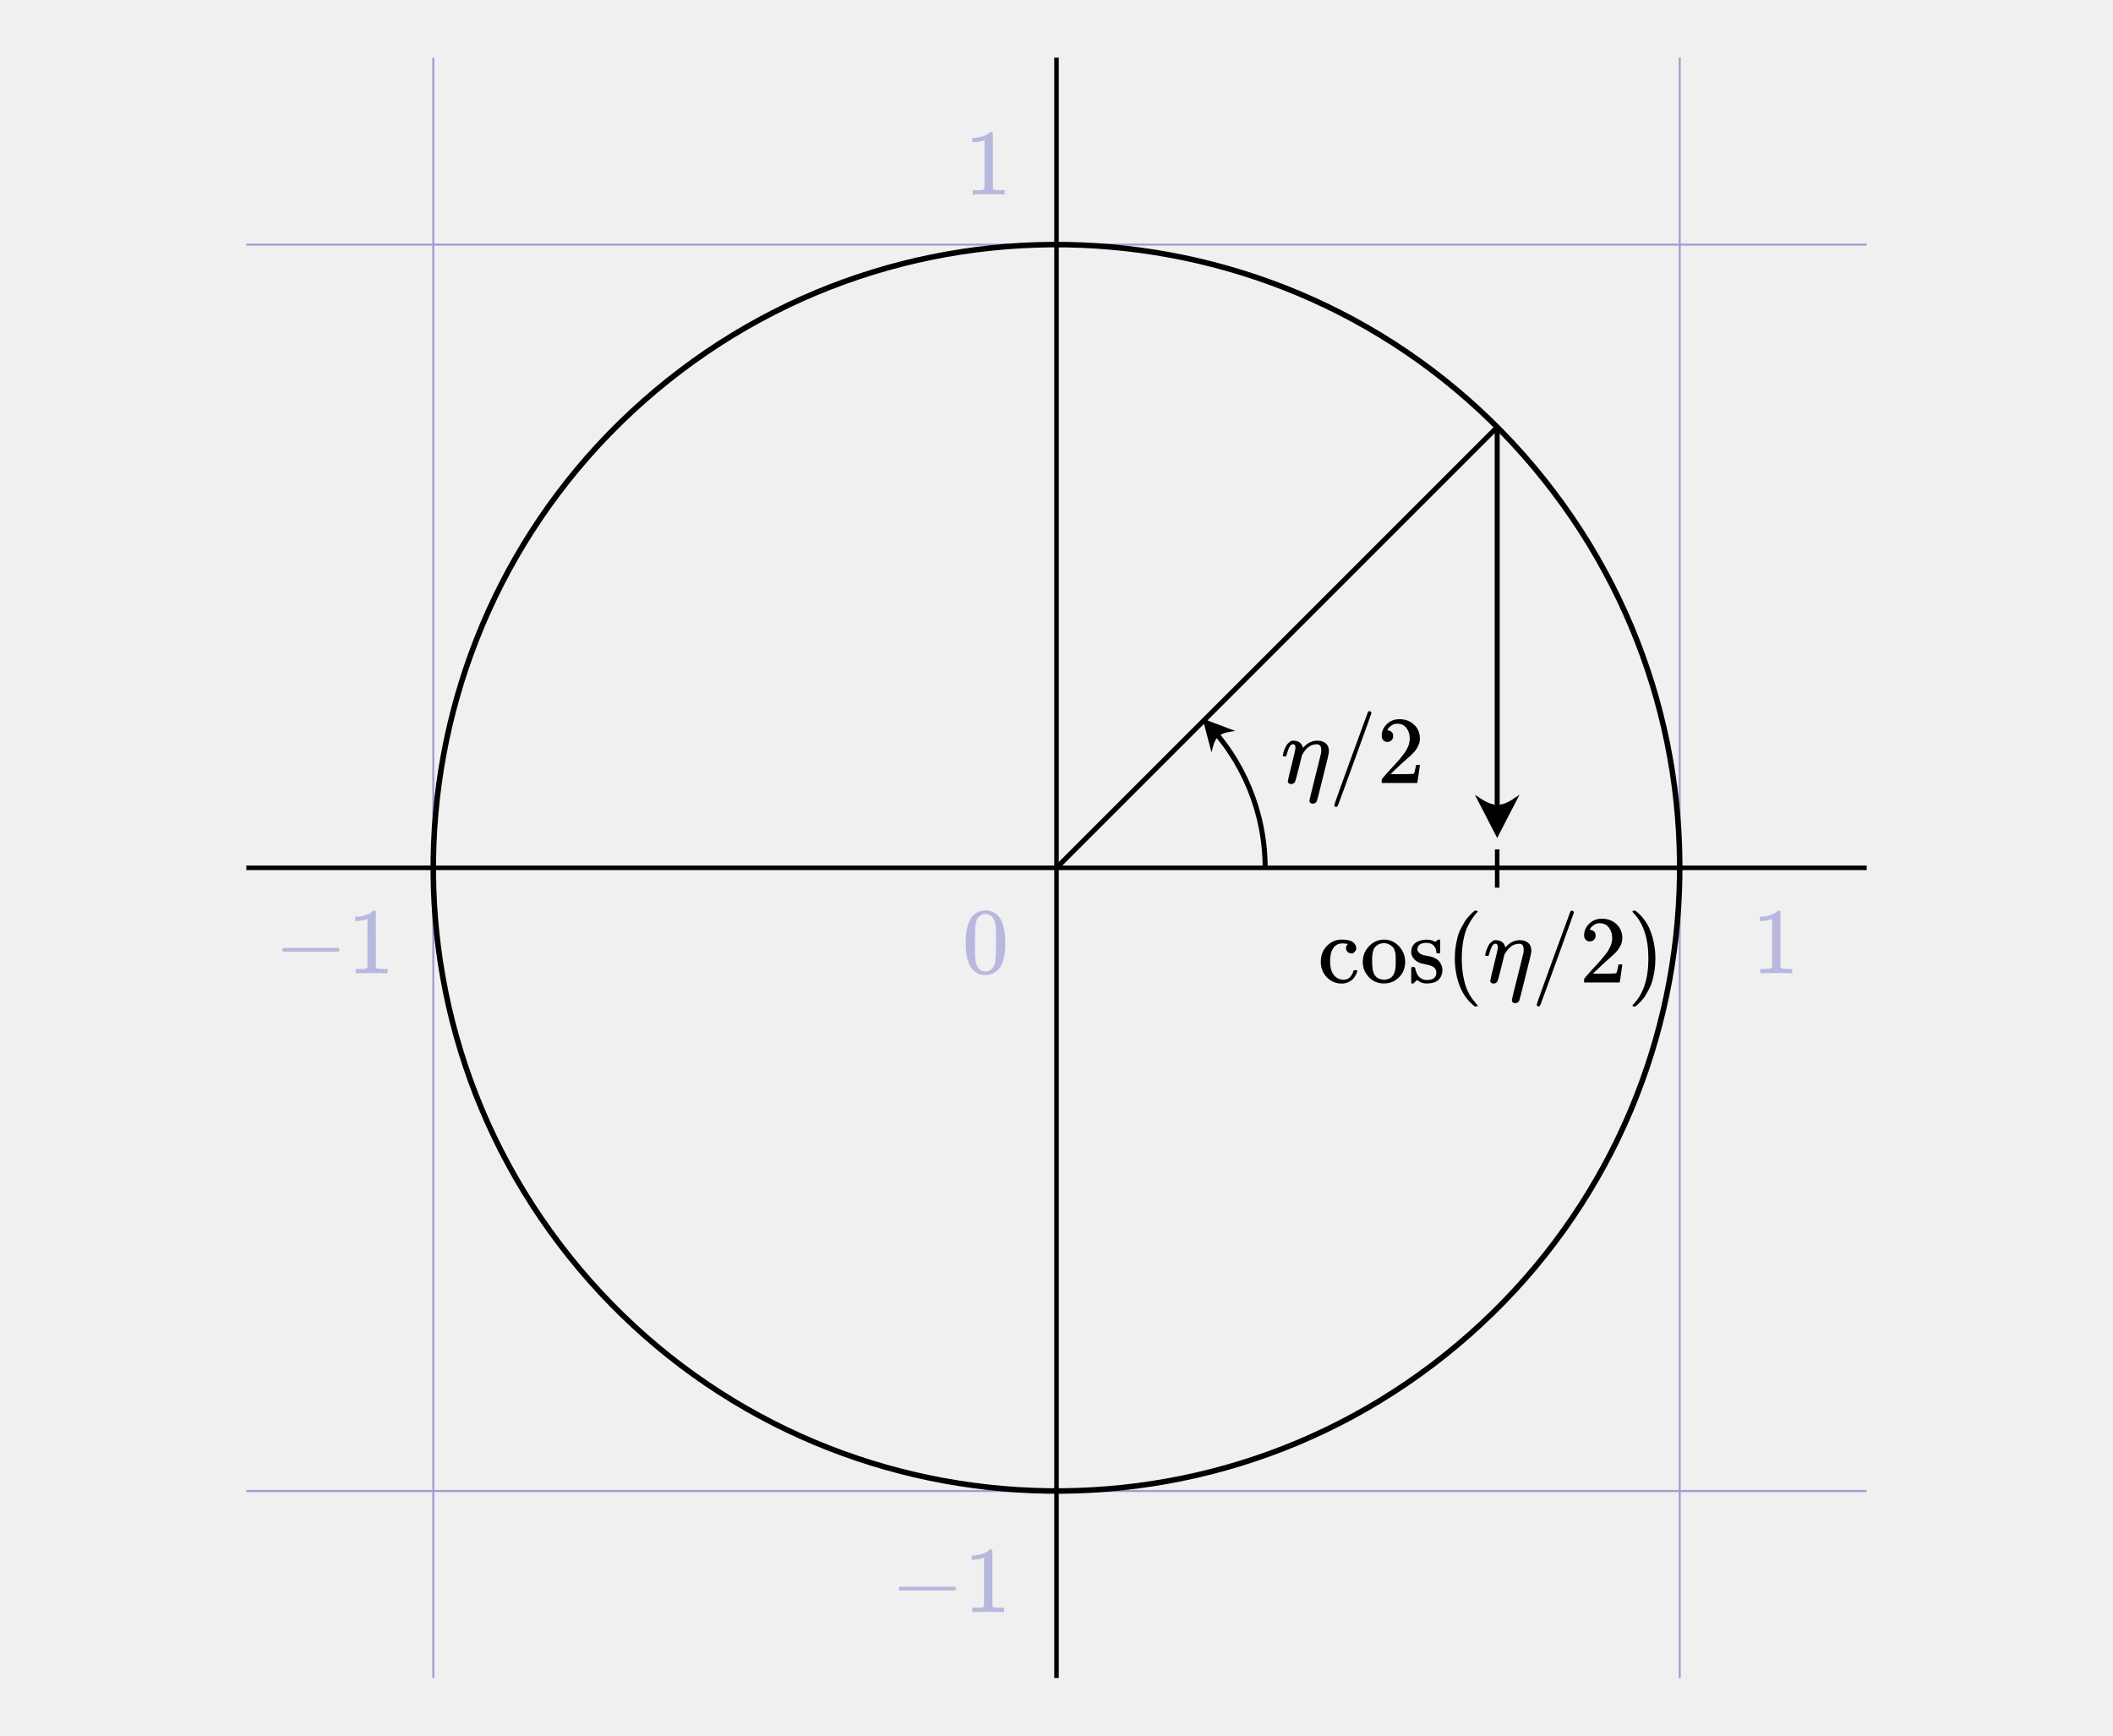
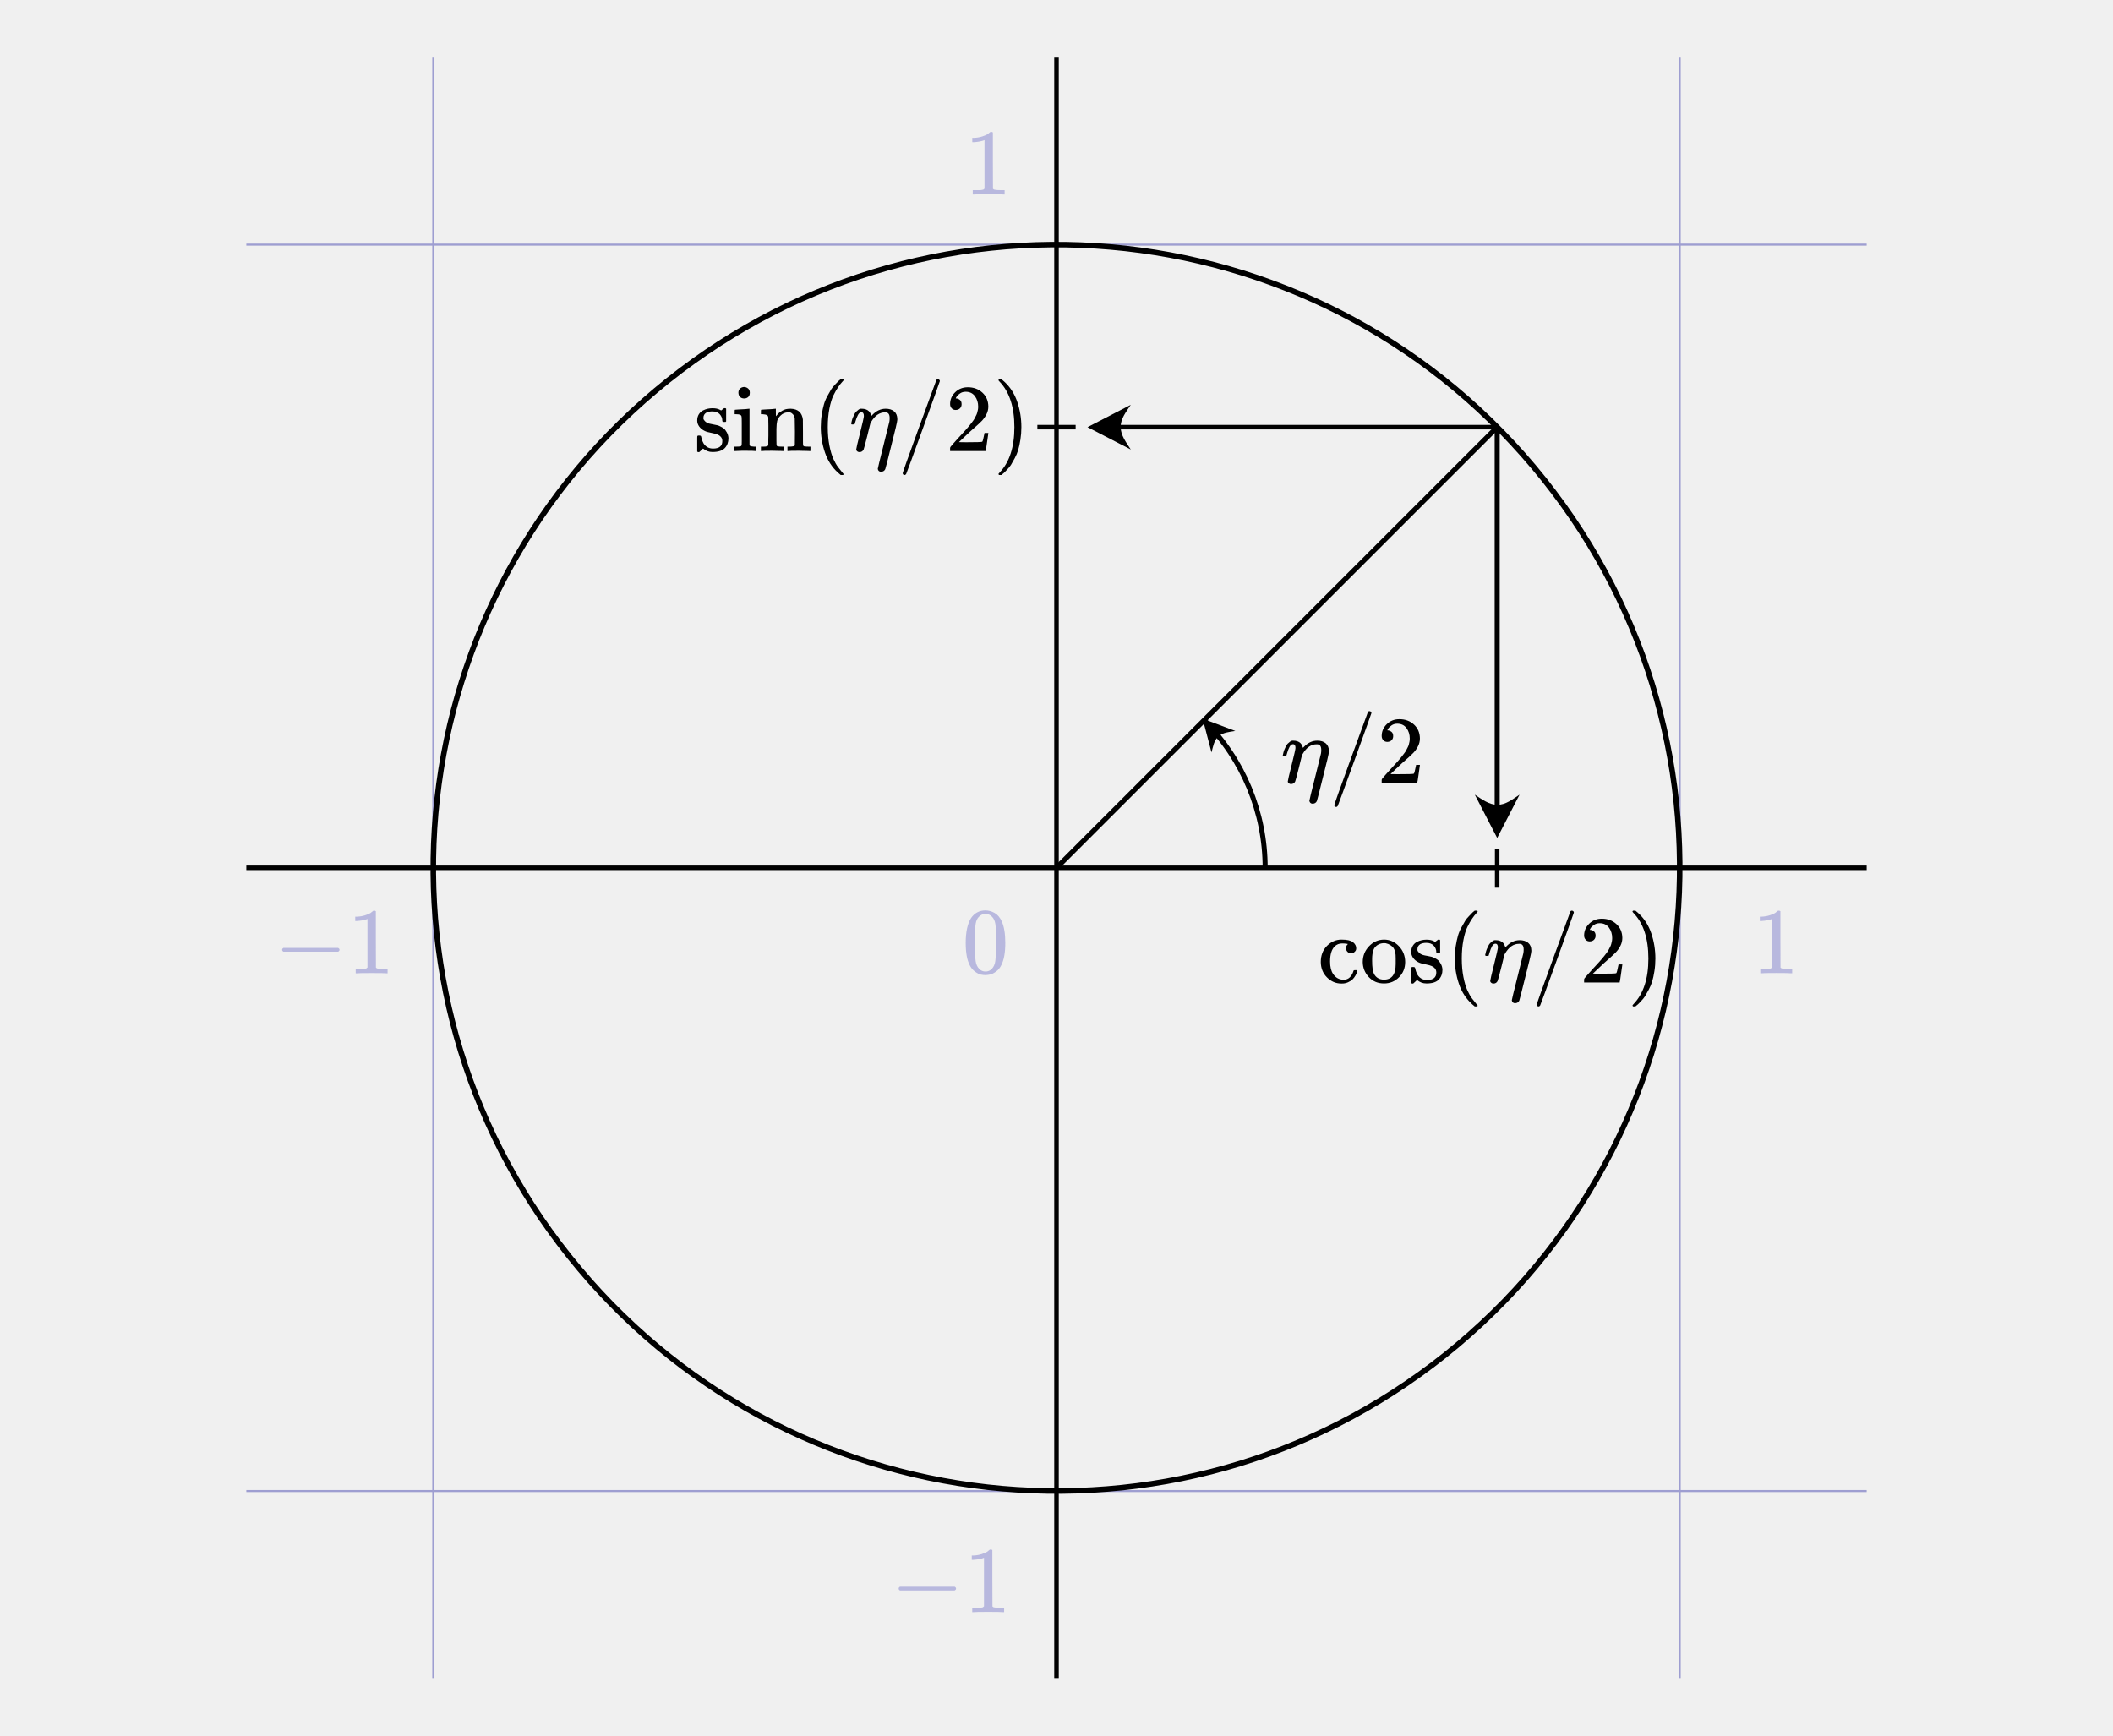
<svg xmlns="http://www.w3.org/2000/svg" xmlns:xlink="http://www.w3.org/1999/xlink" id="svg14" width="420" height="345" preserveAspectRatio="none" version="1.1" viewBox="210 -10 420 345">
  <style id="style1" type="text/css">.grid{stroke:#9e9ed1;stroke-width:.4}.axes{stroke:#000;stroke-width:.9}</style>
  <defs id="defs1">
    <path id="MJMAIN-2212" stroke-width="1" d="M84 237v13q0 13 14 20h581q15-8 15-20t-15-20H98q-14 7-14 20z" />
    <path id="MJMAIN-31" stroke-width="1" d="m213 578-13-5q-14-5-40-10t-58-7H83v46h19q47 2 87 15t56 24q16 11 28 22 2 3 12 3 9 0 17-6V361l1-300q7-7 12-9t24-4q19-2 62-2h26V0h-11q-21 3-159 3-136 0-157-3H88v46h64q16 0 25 1t16 3q7 2 8 2t6 5q5 5 6 4z" />
    <path id="MJMAIN-30" stroke-width="1" d="M96 585q56 81 153 81 48 0 96-26t78-92q37-83 37-228 0-155-43-237-20-42-55-67t-61-31q-26-6-51-7-26 0-52 6t-61 32q-35 26-55 67-43 82-43 237 0 174 57 265zm225 12q-30 32-71 32-42 0-72-32-25-26-33-72t-8-192q0-158 8-208t36-79q28-30 69-30 40 0 68 30 29 30 36 84t8 203q0 145-8 191t-33 73z" />
  </defs>
  <g id="layer2" style="display:inline">
    <text xml:space="preserve" id="text3" x="625.153" y="303.334" style="font-style:normal;font-variant:normal;font-weight:400;font-stretch:normal;font-size:18px;font-family:&quot;Trebuchet MS&quot;;-inkscape-font-specification:&quot;Trebuchet MS&quot;;text-align:center;text-anchor:middle;fill:#000;fill-opacity:.494;stroke:none;stroke-width:3.5" />
    <path id="path44" d="M296.124 323.54V1.46" class="grid" style="display:inline" />
    <path id="path45" d="M543.876 323.54V1.46" class="grid" style="display:inline" />
    <path id="path46" d="M258.96 286.376h322.08" class="grid" style="display:inline" />
    <path id="path47" d="M258.96 38.624h322.08" class="grid" style="display:inline" />
    <path id="path48" d="M258.96 162.5h322.08" class="axes" style="display:inline" />
    <path id="path49" d="M420 323.54V1.46" class="axes" style="display:inline" />
    <circle id="circle55" cx="394.538" cy="-217.13" r="123.876" style="display:inline;fill:none;stroke:#000;stroke-width:1.1" transform="rotate(49.977)" />
    <g id="g50" style="display:inline;fill:#b8b8de;fill-opacity:1;stroke-width:.994" transform="matrix(.0187 0 0 -.0187 264.508 183.47)">
      <use xlink:href="#MJMAIN-2212" id="use49" x="0" y="0" style="fill:#b8b8de;fill-opacity:1;stroke-width:.994" />
      <use xlink:href="#MJMAIN-31" id="use50" x="778" y="0" style="fill:#b8b8de;fill-opacity:1;stroke-width:.994" />
    </g>
    <g id="g51" style="display:inline;fill:#b8b8de;fill-opacity:1;stroke-width:.994" transform="matrix(.01869 0 0 -.01869 401.224 183.415)">
      <use xlink:href="#MJMAIN-30" id="use51" x="0" y="0" style="fill:#b8b8de;fill-opacity:1;stroke-width:.994" />
    </g>
    <g id="g52" style="display:inline;fill:#b8b8de;fill-opacity:1;stroke-width:.994" transform="matrix(.01869 0 0 -.01869 558.248 183.463)">
      <use xlink:href="#MJMAIN-31" id="use52" x="0" y="0" style="fill:#b8b8de;fill-opacity:1;stroke-width:.994" />
    </g>
    <g id="g54" style="display:inline;fill:#b8b8de;fill-opacity:1;stroke-width:.994" transform="matrix(.0187 0 0 -.0187 387.056 310.443)">
      <use xlink:href="#MJMAIN-2212" id="use53" x="0" y="0" style="fill:#b8b8de;fill-opacity:1;stroke-width:.994" />
      <use xlink:href="#MJMAIN-31" id="use54" x="778" y="0" style="fill:#b8b8de;fill-opacity:1;stroke-width:.994" />
    </g>
    <g id="g55" style="display:inline;fill:#b8b8de;fill-opacity:1;stroke-width:.994" transform="matrix(.01869 0 0 -.01869 401.708 28.661)">
      <use xlink:href="#MJMAIN-31" id="use55" x="0" y="0" style="fill:#b8b8de;fill-opacity:1;stroke-width:.994" />
    </g>
  </g>
  <g id="layer9" style="display:inline">
    <path id="path55" d="M531.79 162.5h12.144" style="display:inline;fill:none;stroke:none;stroke-width:3.5;stroke-dasharray:none" />
  </g>
  <g id="layer11" style="display:inline">
    <path id="path57" d="m507.594 156.566-4.444-8.604c1.42.927 2.823 1.997 4.444 2.013 1.712.017 3.024-1.086 4.444-2.013l-4.444 8.604" style="display:inline;fill:#000;fill-opacity:1;stroke:#000;stroke-width:0;stroke-dasharray:none;stroke-dashoffset:0" />
    <path id="path54" d="M507.594 152.338V74.906" style="display:inline;fill:#f9f9f9;fill-opacity:1;stroke:#000;stroke-width:1;stroke-dasharray:none;stroke-dashoffset:0" />
    <path id="path91" d="M507.594 166.445v-7.609" style="display:inline;fill:#f9f9f9;fill-opacity:1;stroke:#000;stroke-width:.9;stroke-dasharray:none;stroke-dashoffset:0;stroke-opacity:1" />
    <g id="g159" style="display:inline" transform="translate(155.684 -260.113)">
      <path id="path152" stroke-width=".019" d="M323.247 439.602h-.4q-.4 0-.685-.286-.286-.285-.305-.723 0-.438.286-.724.095-.095.095-.114 0-.02-.19-.038-.496-.076-.934-.076-.933 0-1.523.609-.895.895-.895 2.99 0 1.56.59 2.455.781 1.162 2.095 1.162.78 0 1.257-.495.476-.495.685-1.18.038-.153.095-.191.057-.038.305-.038h.266q.115.114.115.171 0 .076-.077.305-.076.228-.304.628-.229.4-.552.724-.324.323-.914.59-.59.266-1.314.247-1.637 0-2.856-1.218-1.219-1.219-1.238-3.066 0-1.98 1.238-3.217 1.238-1.238 2.875-1.238t2.285.514q.647.514.647 1.219 0 .437-.324.704z" />
      <path id="path153" stroke-width=".019" d="M325.189 441.334q0-1.808 1.238-3.122 1.237-1.314 2.989-1.333 1.713 0 2.951 1.295 1.238 1.294 1.257 3.141 0 1.81-1.219 3.047-1.218 1.237-2.99 1.237-1.846 0-3.027-1.275-1.18-1.276-1.2-2.99zm4.227 3.504q2.323 0 2.323-3.104v-1.085q0-.419-.02-.724-.018-.304-.133-.723-.114-.419-.304-.686-.19-.266-.59-.533-.4-.266-.933-.38-.096-.02-.305-.02-.571 0-1.085.229-.82.419-1.067 1.161-.247.743-.247 1.752v.38q0 1.829.362 2.571.609 1.162 1.999 1.162z" />
      <path id="path154" stroke-width=".019" d="M339.812 439.392q0-.761-.514-1.313-.515-.553-1.486-.553-.685 0-1.18.248-.571.362-.571.99-.02.095 0 .247.019.153.304.457.286.305.82.476.342.096.837.172.495.076.838.171.342.095.609.248.324.152.628.38.305.229.61.781.304.552.323 1.18 0 1.181-.723 1.943-.724.761-2.342.78h-.153q-.99 0-1.827-.685l-.153.133-.171.172q-.114.114-.229.209l-.209.19H334.994q-.057 0-.17-.114v-2.608q0-.4.037-.476.038-.077.19-.096h.172q.228 0 .305.077.076.076.095.228.019.152.133.514t.362.8q.666.97 1.847.97 1.847 0 1.847-1.484 0-.552-.343-.895-.38-.457-1.58-.686-1.2-.228-1.58-.437-.686-.324-1.086-.876t-.4-1.18q0-.743.324-1.257.324-.514.819-.762.495-.248.952-.343.457-.095.837-.095h.21q.761 0 1.333.286l.285.152.172-.133q.19-.172.418-.324H340.402q.057 0 .171.114v2.514l-.114.114h-.533q-.114-.114-.114-.229z" />
      <path id="path155" stroke-width=".019" d="M343.486 440.649q0-1.314.19-2.494.191-1.18.439-2.038.247-.856.704-1.675.457-.819.724-1.276.266-.457.8-.99.532-.533.628-.647.095-.114.476-.4h.323q.267 0 .267.171 0 .057-.324.4-.323.343-.78 1.01-.457.666-.933 1.637-.476.97-.8 2.627-.324 1.657-.324 3.675t.324 3.656q.324 1.637.78 2.646.458 1.01.934 1.638.476.628.8 1.009.323.38.323.4 0 .17-.286.17h-.304l-.533-.456q-1.79-1.618-2.609-4.037-.819-2.418-.819-5.026z" />
      <path id="path156" stroke-width=".019" d="M349.522 439.944q.019-.057.038-.152.02-.095.095-.419.077-.323.19-.59.115-.267.286-.628.172-.362.381-.572.21-.209.495-.418.286-.21.629-.172.456 0 .818.134.362.133.571.342.21.21.305.42.095.209.152.36l.038.134q0 .038.02.038l.209-.21q1.161-1.218 2.646-1.218 1.029 0 1.657.514.628.514.647 1.505v.19q0 .457-1.218 5.198-1.105 4.474-1.18 4.608-.248.514-.858.514-.247 0-.418-.153-.172-.152-.21-.419 0-.171 1.124-4.626l1.18-4.76q.057-.286.057-.724 0-1.123-.838-1.123h-.095q-1.637 0-2.76 1.923l-.134.228-.628 2.552q-.629 2.494-.724 2.684-.247.514-.818.514-.248 0-.4-.114-.153-.114-.21-.228-.057-.115-.038-.19 0-.248.762-3.276.761-3.027.761-3.37 0-.742-.495-.742-.4 0-.685.533-.286.533-.457 1.161-.171.629-.21.686-.038.038-.304.038h-.267q-.114-.114-.114-.172z" />
      <path id="path157" stroke-width=".019" d="M366.753 431.129q.172 0 .286.114.114.114.114.267 0 .095-3.294 9.177-3.294 9.082-3.408 9.292-.133.19-.324.19-.133 0-.247-.095-.114-.095-.114-.267 0-.19 3.313-9.291 3.312-9.101 3.37-9.197.076-.19.304-.19z" />
      <path id="path158" stroke-width=".019" d="M370.314 437.24q-.514 0-.819-.342-.305-.343-.305-.838 0-1.352 1.01-2.342 1.009-.99 2.513-.99 1.732 0 2.894 1.067 1.161 1.066 1.18 2.76 0 .819-.38 1.562-.381.742-.914 1.294-.534.552-1.524 1.41-.685.59-1.904 1.751l-1.123 1.066 1.447.02q2.99 0 3.18-.096.133-.038.457-1.695v-.057h.761v.057q-.019.058-.247 1.733-.229 1.676-.286 1.752v.057h-7.064v-.59q0-.134.115-.286.114-.152.57-.666.553-.61.953-1.067.171-.19.647-.704t.648-.705q.17-.19.552-.628.38-.438.533-.647.152-.21.438-.571.285-.362.4-.61.114-.247.285-.552.172-.305.248-.61.076-.304.133-.57.057-.267.057-.629 0-1.2-.647-2.075-.648-.876-1.847-.876-.628 0-1.104.324-.476.323-.667.628-.19.305-.19.362 0 .019.095.019.343 0 .704.266.362.267.362.876 0 .476-.304.8-.305.324-.857.343z" />
      <path id="path159" stroke-width=".019" d="m378.9 431.148.077-.019H379.396l.533.457q1.79 1.618 2.608 4.036.82 2.418.82 5.027 0 1.295-.191 2.494-.19 1.2-.438 2.037-.248.838-.705 1.676-.457.838-.723 1.276-.267.438-.78.97-.515.534-.61.629-.095.095-.438.362l-.076.076h-.439q-.056 0-.094-.057t-.057-.171q.019-.02.209-.248 2.951-3.065 2.951-9.044 0-5.979-2.951-9.044-.19-.228-.21-.247 0-.153.096-.21z" />
    </g>
  </g>
  <g id="layer7" style="display:inline">
    <path id="path4" d="M390.916-258.443a41.471 41.471 0 0 1 30.328 9.584" style="display:inline;fill:none;stroke:#000;stroke-width:1;stroke-dasharray:none" transform="rotate(49.977)" />
    <path id="path6" d="m449.046 132.852 6.5 2.447c-1.202.189-2.463.293-3.334 1.063-.92.813-1.088 2.03-1.4 3.207l-1.767-6.717" style="display:inline;fill:#000;fill-opacity:1;stroke:#000;stroke-width:0;stroke-dasharray:none;stroke-dashoffset:0" />
    <path id="path107" d="m420 162.5 87.594-87.594" style="fill:#fff;fill-opacity:1;stroke:#000;stroke-width:1;stroke-dasharray:none" />
    <g id="g169" style="display:inline" transform="translate(-79.802 35.442)">
      <path id="path167" stroke-width=".019" d="M544.772 104.733q.019-.058.038-.153.02-.095.095-.419.077-.323.19-.59.115-.266.286-.628.172-.362.381-.571.21-.21.495-.42.286-.209.629-.17.456 0 .818.133.362.133.571.342.21.21.305.42.095.209.152.36l.038.134q0 .038.02.038l.209-.21q1.161-1.218 2.646-1.218 1.029 0 1.657.514.628.514.647 1.505v.19q0 .457-1.218 5.198-1.105 4.474-1.18 4.608-.248.514-.858.514-.247 0-.418-.153-.172-.152-.21-.419 0-.17 1.124-4.626l1.18-4.76q.057-.286.057-.724 0-1.123-.838-1.123h-.095q-1.637 0-2.76 1.923l-.134.228-.628 2.552q-.629 2.494-.724 2.684-.247.514-.818.514-.248 0-.4-.114-.153-.114-.21-.228-.057-.115-.038-.19 0-.248.762-3.276.761-3.027.761-3.37 0-.742-.495-.742-.4 0-.685.533-.286.533-.457 1.161-.171.629-.21.686-.038.038-.304.038h-.267q-.114-.114-.114-.171z" style="display:inline" />
      <path id="path168" stroke-width=".019" d="M562.003 95.917q.172 0 .286.114.114.114.114.267 0 .095-3.294 9.177-3.294 9.082-3.408 9.292-.133.19-.324.19-.133 0-.247-.095-.114-.095-.114-.267 0-.19 3.313-9.291 3.312-9.101 3.37-9.197.076-.19.304-.19z" style="display:inline" />
      <path id="path169" stroke-width=".019" d="M565.564 102.029q-.514 0-.819-.343-.305-.343-.305-.838 0-1.351 1.01-2.342 1.009-.99 2.513-.99 1.732 0 2.894 1.067 1.161 1.066 1.18 2.76 0 .82-.38 1.562-.381.742-.914 1.294-.534.553-1.524 1.41-.685.59-1.904 1.751l-1.123 1.066 1.447.02q2.99 0 3.18-.096.133-.038.457-1.695v-.057h.761v.057q-.019.058-.247 1.733-.229 1.676-.286 1.752v.057h-7.064v-.59q0-.134.115-.286.114-.152.57-.666.553-.61.953-1.067.171-.19.647-.704t.648-.705q.17-.19.552-.628.38-.438.533-.647.152-.21.438-.571.285-.362.4-.61.114-.247.285-.552.172-.304.248-.61.076-.304.133-.57.057-.267.057-.629 0-1.2-.647-2.075-.648-.876-1.847-.876-.628 0-1.104.324-.476.324-.667.628-.19.305-.19.362 0 .019.095.019.343 0 .704.266.362.267.362.876 0 .476-.304.8-.305.324-.857.343z" style="display:inline" />
    </g>
  </g>
+   <g id="layer16" style="display:inline">
+     <path id="path50" d="M507.67 74.906h-78.295" style="display:inline;fill:#f9f9f9;fill-opacity:1;stroke:#000;stroke-width:.9;stroke-dasharray:none;stroke-dashoffset:0" />
+     <path id="path53" d="m426.162 74.906 8.604 4.444c-.927-1.42-1.997-2.823-2.013-4.444-.017-1.712 1.086-3.024 2.013-4.444l-8.604 4.444" style="display:inline;fill:#000;fill-opacity:1;stroke:#000;stroke-width:0;stroke-dasharray:none;stroke-dashoffset:0" />
+     <path id="path89" d="M423.804 74.906h-7.609" style="display:inline;fill:#f9f9f9;fill-opacity:1;stroke:#000;stroke-width:.9;stroke-dasharray:none;stroke-dashoffset:0;stroke-opacity:1" />
+     <g id="g160" style="display:inline" transform="translate(-128.256 -365.751)">
+       <g id="g146" transform="matrix(.01904 0 0 -.01904 476.214 445.409)">
+         <path id="path144" stroke-width="1" d="M295 316q0 40-27 69t-78 29q-36 0-62-13-30-19-30-52-1-5 0-13t16-24q15-16 43-25 18-5 44-9t44-9q18-5 32-13 17-8 33-20t32-41q16-29 17-62 0-62-38-102T198-10h-8q-52 0-96 36l-8-7-9-9Q71 4 65-1L54-11H42q-3 0-9 6v137q0 21 2 25t10 5h9q12 0 16-4t5-12q1-8 7-27t19-42q35-51 97-51 97 0 97 78 0 29-18 47-20 24-83 36t-83 23q-36 17-57 46t-21 62q0 39 17 66t43 40q26 13 50 18t44 5h11q40 0 70-15l15-8 9 7q10 9 22 17h12q3 0 9-6V310l-6-6h-28q-6 6-6 12z" />
+         <path id="path145" stroke-width="1" d="M463 609q0 28 18 44t44 16q23-2 40-17t17-43q0-30-17-45t-42-15q-25 0-42 15t-18 45zM641 0q-15 3-104 3h-37q-26 0-50-2l-22-1h-8v46h16q28 0 49 3 9 4 11 11t2 42v191q0 52-2 66t-14 19q-14 7-47 7h-11v23q0 23 2 23l10 1q10 1 28 2l36 2q17 1 36 2t29 3q10 2 11 1h3V62q5-10 12-12t35-4h23V0Z" />
+         <path id="path146" stroke-width="1" d="M714 46h14q39 0 47 14v62q0 17 1 39t0 42v66q0 35-1 59v23q-3 19-14 25t-45 9h-18v23q0 23 2 23l10 1q10 1 28 2t37 2q17 1 36 2t29 3q10 2 11 1h3v-40q0-38 1-38t5 5l12 15q8 10 19 18t29 19q18 11 38 16t51 5q114-4 127-113 1-7 1-139v-86q0-38 2-45t11-10q21-3 49-3h16V0h-8l-24 1q-23 1-50 1t-38 1Q992 3 983 0h-8v46h16q61 0 61 16 1 2 1 138-1 135-2 143-6 28-20 42t-24 17q-10 3-26 2-45 0-79-34-27-27-34-55t-8-83V108q0-30 1-40t3-13q2-3 9-6 21-3 49-3h16V0h-8l-23 1q-24 1-51 1t-38 1Q715 3 706 0h-8v46z" />
+       </g>
+       <path id="path147" stroke-width=".019" d="M501.404 440.649q0-1.314.19-2.494.19-1.18.438-2.038.248-.856.705-1.675.457-.819.723-1.276.267-.457.8-.99.533-.533.628-.647.096-.114.476-.4h.324q.267 0 .267.171 0 .057-.324.4t-.78 1.01q-.458.666-.934 1.637-.476.97-.8 2.627-.323 1.657-.323 3.675t.324 3.656q.323 1.637.78 2.646.457 1.01.933 1.638.476.628.8 1.009.324.38.324.4 0 .17-.286.17h-.304l-.534-.456q-1.79-1.618-2.608-4.037-.819-2.418-.819-5.026z" />
+       <path id="path148" stroke-width=".019" d="M507.44 439.944q.019-.057.038-.152t.095-.419q.076-.323.19-.59.115-.267.286-.628.171-.362.38-.572.21-.209.496-.418.286-.21.628-.172.457 0 .819.134.362.133.571.342.21.21.305.42.095.209.152.36l.038.134q0 .038.02.038l.209-.21q1.161-1.218 2.646-1.218 1.028 0 1.657.514.628.514.647 1.505v.19q0 .457-1.218 5.198-1.105 4.474-1.181 4.608-.247.514-.857.514-.247 0-.419-.153-.171-.152-.21-.419 0-.171 1.124-4.626l1.18-4.76q.058-.286.058-.724 0-1.123-.838-1.123h-.095q-1.638 0-2.76 1.923l-.134.228-.628 2.552q-.629 2.494-.724 2.684-.248.514-.819.514-.247 0-.4-.114-.152-.114-.209-.228-.057-.115-.038-.19 0-.248.761-3.276.762-3.027.762-3.37 0-.742-.495-.742-.4 0-.685.533-.286.533-.457 1.161-.172.629-.21.686-.038.038-.304.038h-.267q-.114-.114-.114-.172z" />
+       <path id="path149" stroke-width=".019" d="M524.671 431.129q.171 0 .286.114.114.114.114.267 0 .095-3.294 9.177-3.294 9.082-3.408 9.292-.134.19-.324.19-.133 0-.247-.095-.115-.095-.115-.267 0-.19 3.313-9.291t3.37-9.197q.077-.19.305-.19z" />
+       <path id="path150" stroke-width=".019" d="M528.231 437.24q-.514 0-.818-.342-.305-.343-.305-.838 0-1.352 1.01-2.342 1.008-.99 2.513-.99 1.732 0 2.894 1.067 1.161 1.066 1.18 2.76 0 .819-.38 1.562-.382.742-.915 1.294t-1.523 1.41q-.685.59-1.904 1.751l-1.123 1.066 1.447.02q2.99 0 3.18-.096.133-.038.456-1.695v-.057h.762v.057q-.019.058-.247 1.733-.229 1.676-.286 1.752v.057h-7.064v-.59q0-.134.114-.286.115-.152.572-.666.552-.61.952-1.067.17-.19.647-.704.476-.514.647-.705.172-.19.552-.628.381-.438.534-.647.152-.21.437-.571.286-.362.4-.61.115-.247.286-.552.171-.305.247-.61.077-.304.134-.57.057-.267.057-.629 0-1.2-.648-2.075-.647-.876-1.846-.876-.629 0-1.105.324-.476.323-.666.628-.19.305-.19.362 0 .019.095.019.342 0 .704.266.362.267.362.876 0 .476-.305.8-.304.324-.857.343z" />
+       <path id="path151" stroke-width=".019" d="m536.819 431.148.076-.019H537.314l.533.457q1.79 1.618 2.608 4.036.819 2.418.819 5.027 0 1.295-.19 2.494-.19 1.2-.438 2.037-.248.838-.705 1.676-.457.838-.723 1.276-.267.438-.781.97-.514.534-.61.629-.095.095-.437.362l-.076.076h-.439q-.056 0-.095-.057-.038-.057-.057-.171.02-.02.21-.248 2.951-3.065 2.951-9.044 0-5.979-2.951-9.044-.19-.228-.21-.247 0-.153.096-.21z" />
+     </g>
+   </g>
</svg>
